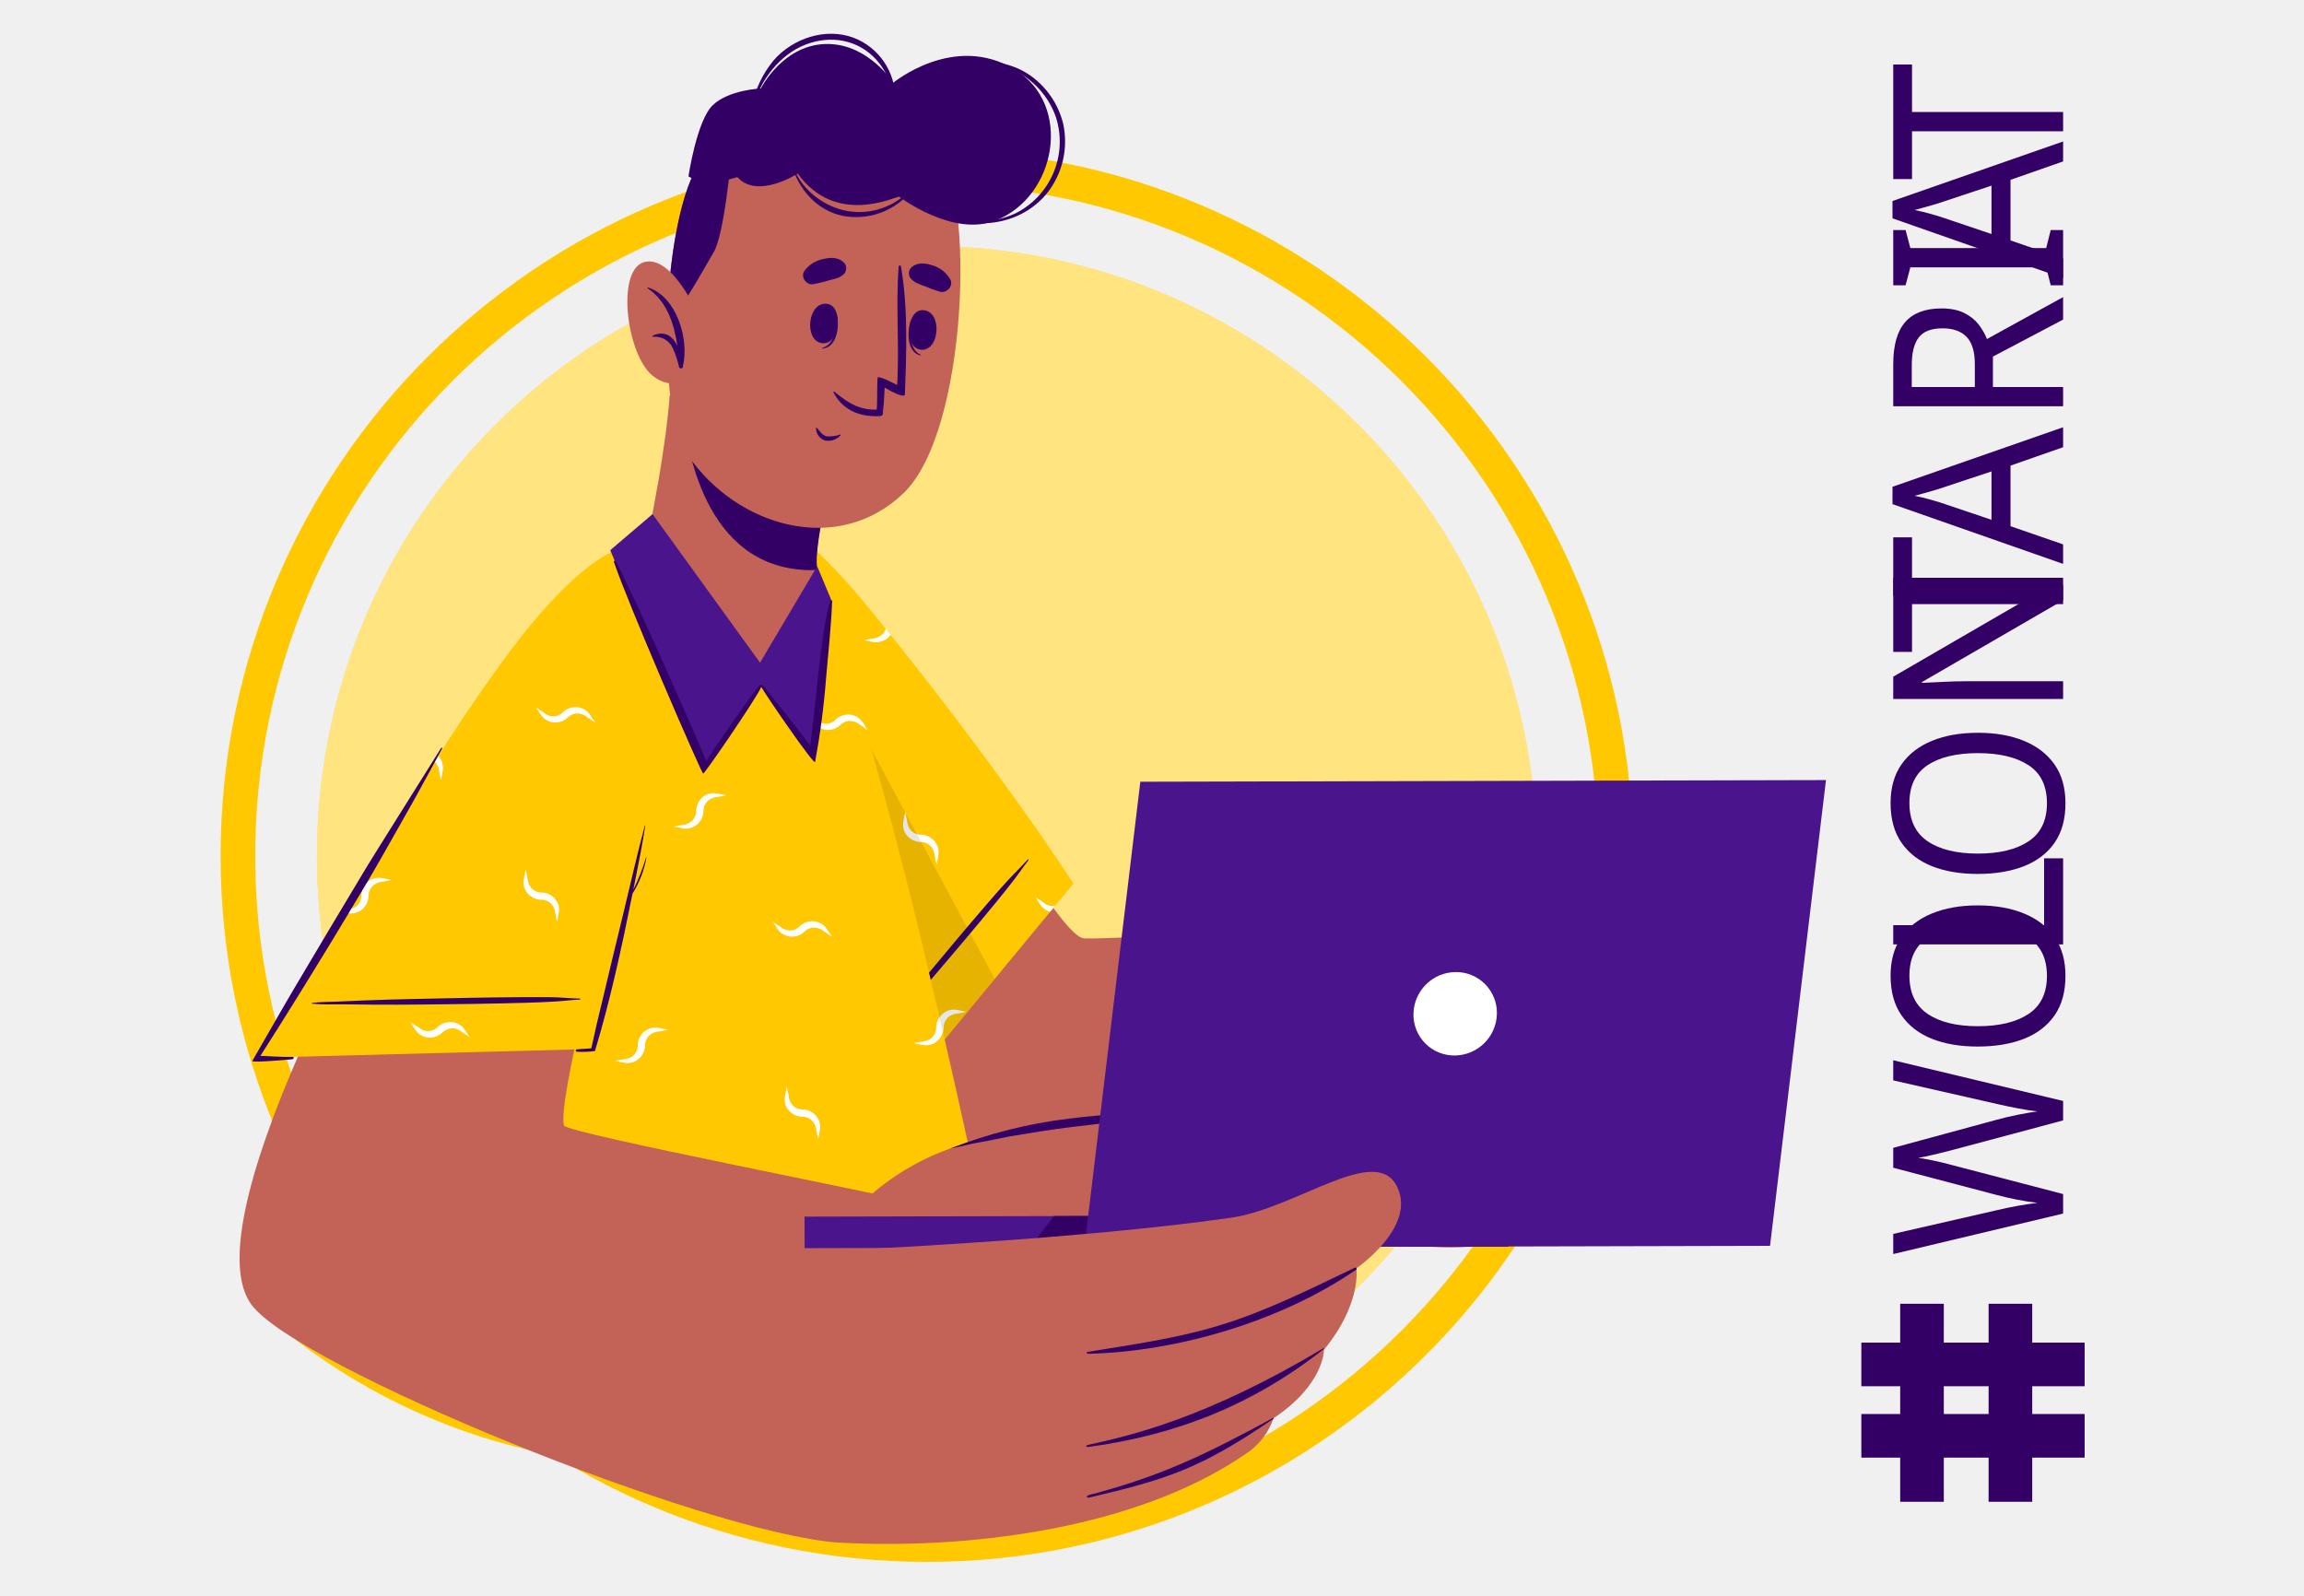
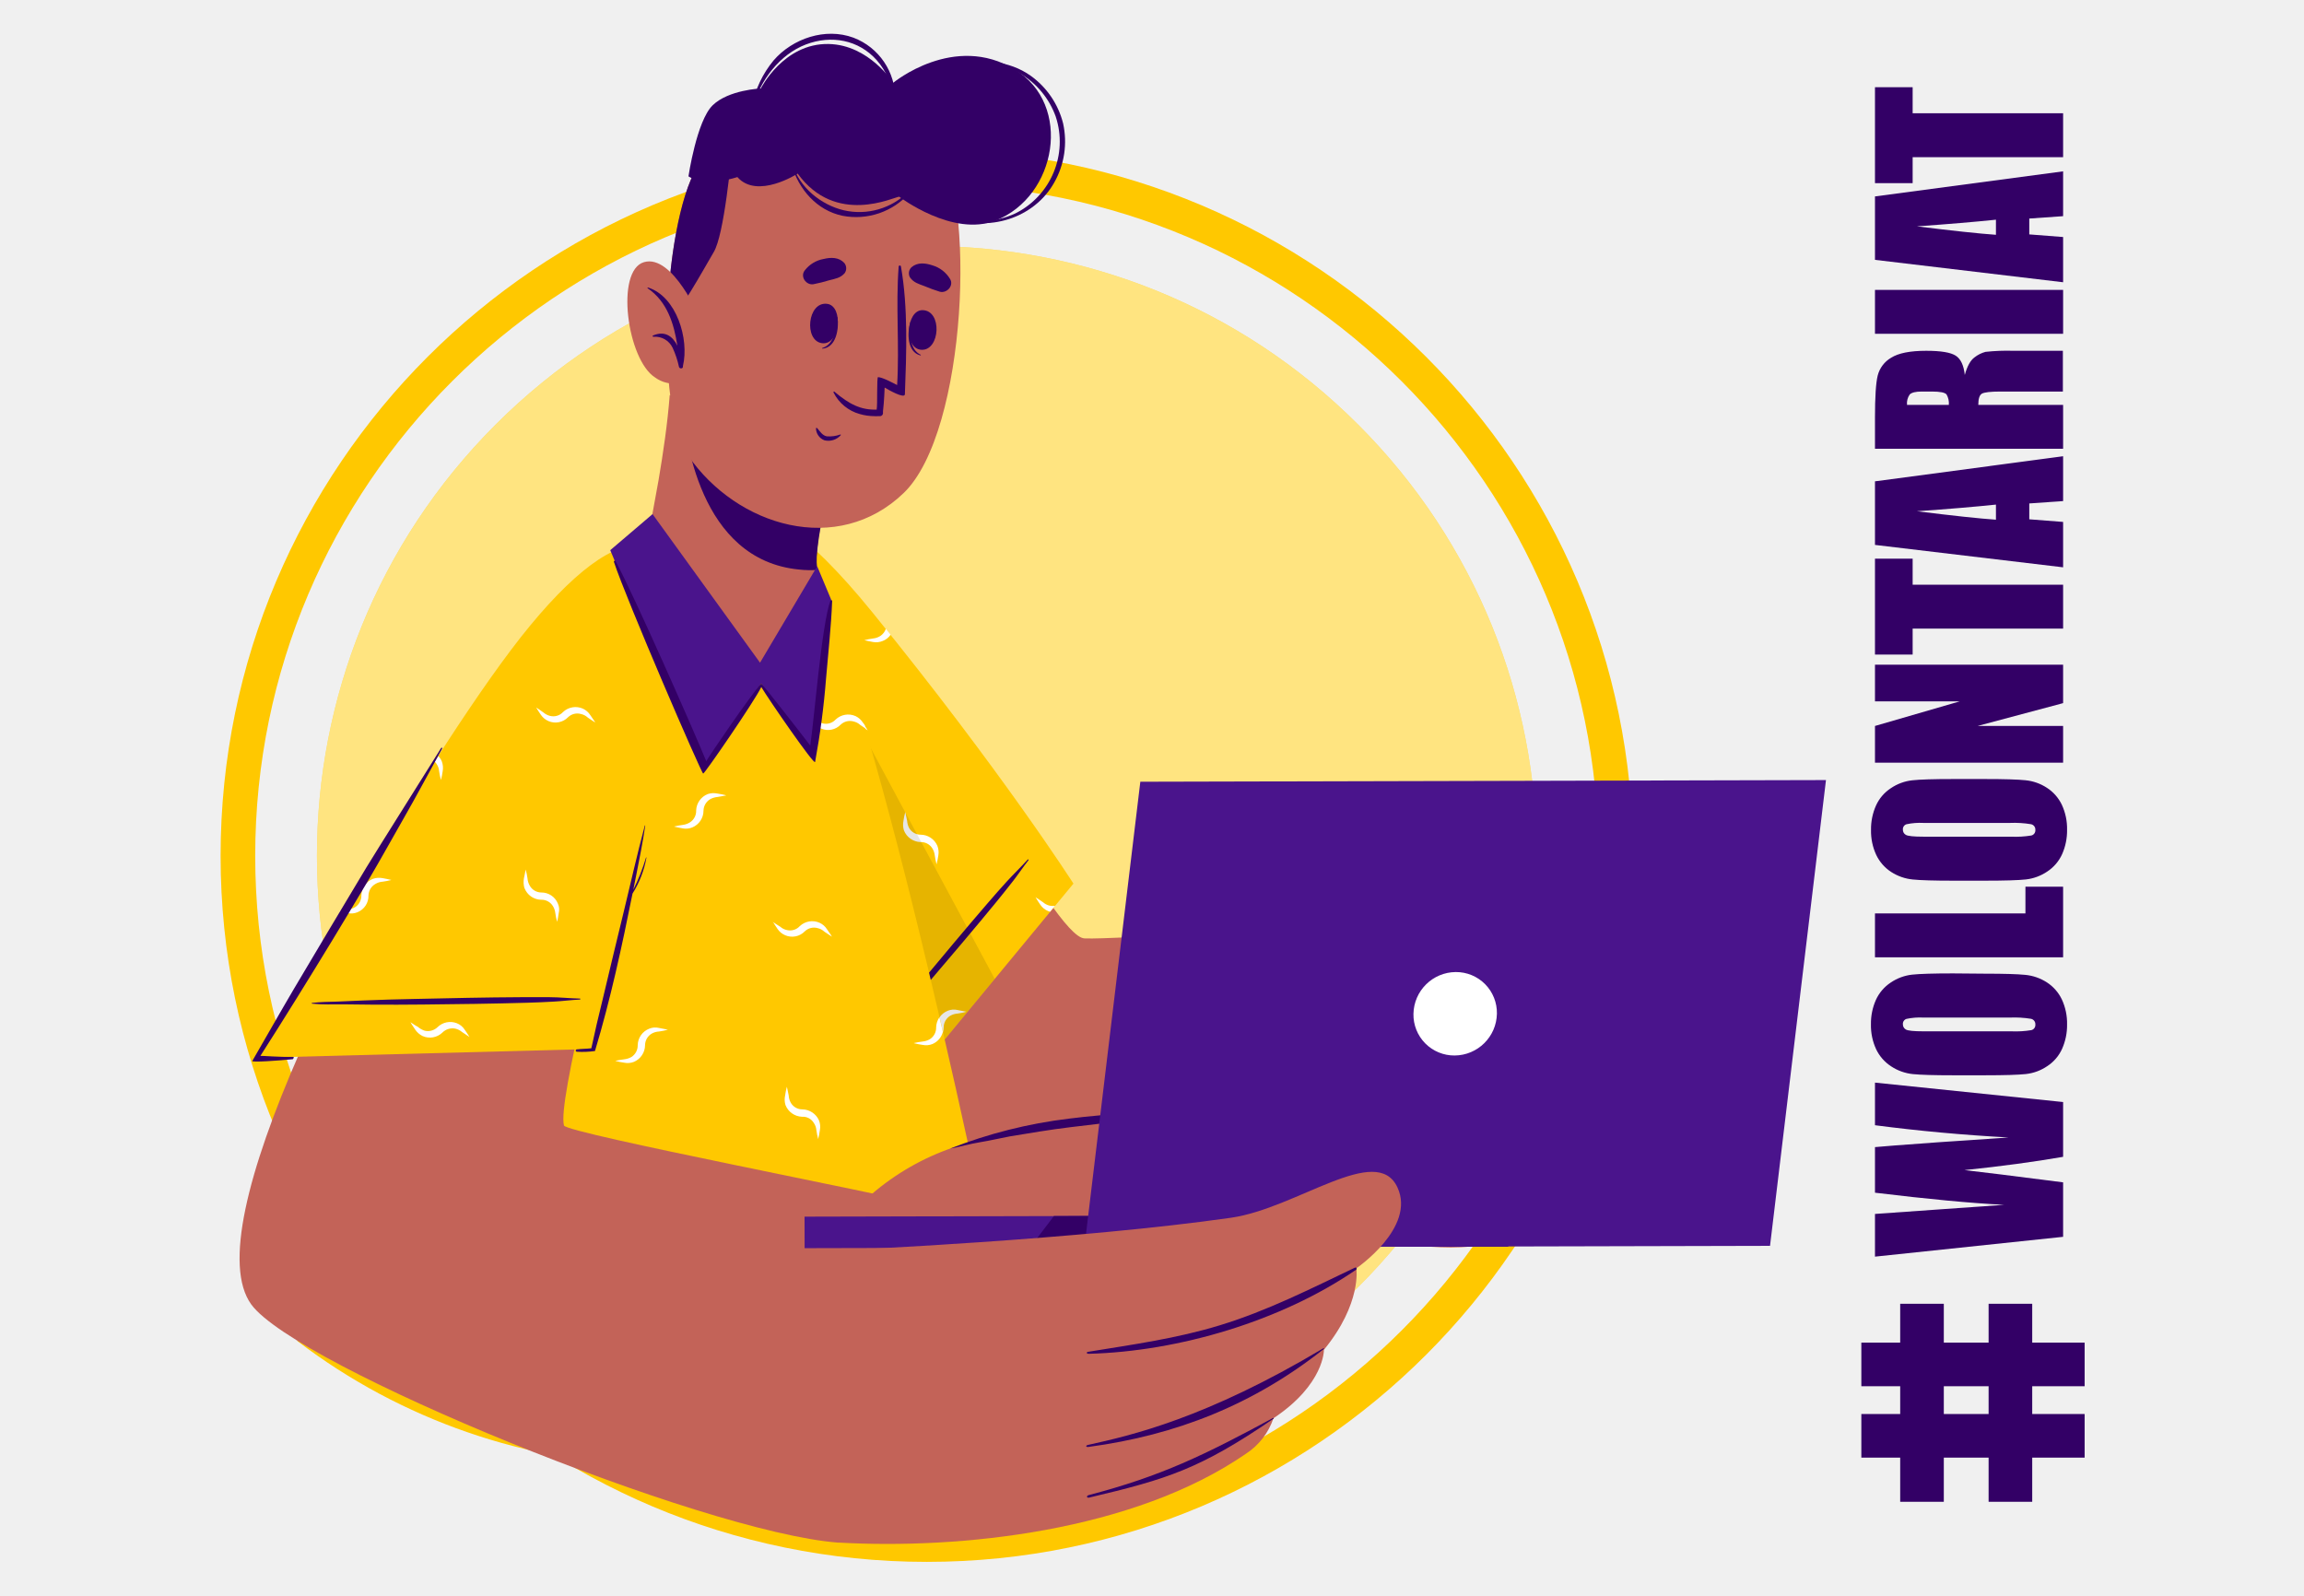
<svg xmlns="http://www.w3.org/2000/svg" id="Слой_1" data-name="Слой 1" viewBox="0 0 581.13 402.55">
  <defs>
-     <style>.cls-1{fill:#ffc800;}.cls-2,.cls-5{fill:#fff;}.cls-2{opacity:0.5;}.cls-3{fill:#c36358;}.cls-4,.cls-8{fill:#306;}.cls-6{opacity:0.1;}.cls-7{fill:#4a148c;}.cls-8{font-size:60.02px;font-family:Impact;}.cls-9{letter-spacing:-0.02em;}.cls-10{letter-spacing:-0.04em;}.cls-11{letter-spacing:0em;}.cls-12{letter-spacing:-0.06em;}</style>
+     <style>.cls-1{fill:#ffc800;}.cls-2,.cls-5{fill:#fff;}.cls-2{opacity:0.5;}.cls-3{fill:#c36358;}.cls-4{fill:#306;}.cls-6{opacity:0.1;}.cls-7{fill:#4a148c;}</style>
  </defs>
  <path class="cls-1" d="M55.64,215.9c0-98.23,79.91-178.14,178.14-178.14S411.91,117.67,411.91,215.9,332,394,233.78,394,55.64,314.12,55.64,215.9Zm8.73,0c0,93.41,76,169.41,169.41,169.41s169.41-76,169.41-169.41-76-169.41-169.41-169.41S64.37,122.49,64.37,215.9Z" />
  <circle class="cls-1" cx="233.78" cy="215.9" r="153.84" transform="translate(-84.19 228.54) rotate(-45)" />
  <circle class="cls-2" cx="233.78" cy="215.9" r="153.84" transform="translate(-84.19 228.54) rotate(-45)" />
  <path class="cls-3" d="M183.92,165.41c7.41,21.46,37.94,127.22,58.32,133.15,33.22,9.66,58.54,6.55,85,7.2,14.94.38,38.14-71.46,24.61-71.84-21.55-.61-70.51,3.17-78.33,2.8S236.56,176.14,209.08,150C184.33,126.39,178.7,150.29,183.92,165.41Z" />
  <path class="cls-3" d="M318.65,303.84c1.22.47,18.48,7,28.93,8.93,7.8,1.42,30.36,4.89,32.77-3.54,1.65-5.75-11.37-9.35-20.53-12.1-4.82-1.45-11-5.71-10-8.82,1.85-5.44,14.29-1.45,22.58,2.29,16,7.24,37.83,21,46.29,12.37,3.19-3.27-1.41-8.13-7.88-12.71,10.25,5.05,21,8.95,24.73,5.47,2.12-2,2-4.4.42-7,3.07.66,5.68.2,7.31-1.92,2.8-3.6.77-8.28-3.16-12.89a3.78,3.78,0,0,0,2.65-2.16c5.59-10.79-30.59-36.4-42.34-37.94-34.6-4.55-70,.61-70,.61C318.26,246.38,318.62,303.82,318.65,303.84Z" />
  <path class="cls-4" d="M365.11,267.65A57.52,57.52,0,0,1,388.53,274c9.14,4.77,15.5,10.8,23.36,16.72.21.15,0,.48-.23.32-3.75-2.81-19.16-13.25-23.1-15.58a54.66,54.66,0,0,0-23.47-7.67C365,267.78,365,267.64,365.11,267.65Z" />
  <path class="cls-4" d="M369.93,252.67c9.12,1.51,18.47,3,27.14,6.38,9.48,3.67,17.31,10.43,25,16.92q6.92,5.85,13.57,12c.18.17,0,.49-.24.32q-11.7-10.08-24-19.45a72.6,72.6,0,0,0-25.45-12.6c-5.28-1.41-10.65-2.42-16-3.42C369.81,252.81,369.82,252.65,369.93,252.67Z" />
  <path class="cls-4" d="M378.12,239.16c8.8.89,16.48,1.63,24.59,5.46,10.74,5.08,21.56,14.38,25.36,17.68,4.2,3.65,8.27,7.43,12.28,11.28.17.16-.1.45-.27.29a287.61,287.61,0,0,0-29-23.34,57,57,0,0,0-15.69-8.05c-5.6-1.76-11.49-2.48-17.29-3.26C378.07,239.22,378.08,239.16,378.12,239.16Z" />
  <path class="cls-1" d="M270.75,222.9l-53.49,64.78s-31-85.42-37.24-123.24c-6.54-39.41,6.53-51.17,39.9-10.12C252.79,194.77,270.75,222.9,270.75,222.9Z" />
  <path class="cls-5" d="M218,161.5c.72.19,1.44.28,2.2.45a4.33,4.33,0,0,0,2.44-.26,4.17,4.17,0,0,0,2-1.57c-.37-.5-.79-1-1.2-1.5a3.54,3.54,0,0,1-1.4,1.81,4.07,4.07,0,0,1-1.81.63A17.48,17.48,0,0,0,218,161.5Zm12.54,101.62a19.43,19.43,0,0,0,2.25.44,4.3,4.3,0,0,0,2.44-.22,4.61,4.61,0,0,0,2.79-4.23,3.45,3.45,0,0,1,1.66-2.88,4.33,4.33,0,0,1,1.86-.55,16.2,16.2,0,0,0,2.24-.46c-.76-.17-1.48-.26-2.24-.43a4,4,0,0,0-2.45.17,4.57,4.57,0,0,0-2.92,4.15,3.42,3.42,0,0,1-1.57,3,4.35,4.35,0,0,1-1.81.59C232,262.84,231.28,262.92,230.52,263.12Zm-52.08-113c0,.58.05,1.19.11,1.83a3.45,3.45,0,0,1,2.73,1.59,3.89,3.89,0,0,1,.61,1.83c.15.72.24,1.44.46,2.21.17-.77.28-1.49.46-2.21a4.25,4.25,0,0,0-.29-2.46A4.54,4.54,0,0,0,178.44,150.09ZM228,209.49a4.66,4.66,0,0,0,4.15,2.93,3.38,3.38,0,0,1,3,1.57,4.33,4.33,0,0,1,.63,1.81,20.29,20.29,0,0,0,.44,2.25c.21-.77.32-1.49.45-2.25a4.5,4.5,0,0,0-.24-2.44,4.62,4.62,0,0,0-4.23-2.8,3.35,3.35,0,0,1-2.88-1.66,4.57,4.57,0,0,1-.52-1.85c-.2-.76-.29-1.48-.46-2.2a17.51,17.51,0,0,0-.46,2.2A4.76,4.76,0,0,0,228,209.49Zm-24.13-29.08c.37.68.81,1.27,1.22,1.9a4.54,4.54,0,0,0,2,1.57,4.43,4.43,0,0,0,4.9-1,3.39,3.39,0,0,1,3.26-.8,3.69,3.69,0,0,1,1.7.89c.63.42,1.22.85,1.9,1.27-.38-.68-.86-1.27-1.27-1.9a4.39,4.39,0,0,0-1.85-1.62,4.58,4.58,0,0,0-5,.86,3.33,3.33,0,0,1-3.19,1,4.08,4.08,0,0,1-1.72-.85C205.15,181.28,204.56,180.83,203.88,180.41Zm-4.67,54.33.53,1.63A4.48,4.48,0,0,0,203,235a3.34,3.34,0,0,1,3.25-.81,3.62,3.62,0,0,1,1.7.9c.63.39,1.22.85,1.9,1.26-.37-.68-.87-1.26-1.27-1.9a4.25,4.25,0,0,0-1.85-1.61,4.56,4.56,0,0,0-5,.85A3.23,3.23,0,0,1,199.21,234.74Zm62-8.38c.37.67.81,1.26,1.22,1.9a4.51,4.51,0,0,0,1.94,1.57c.18.06.33.13.5.17l1.25-1.5a3.68,3.68,0,0,1-3-.88C262.48,227.21,261.89,226.77,261.22,226.36Z" />
  <path class="cls-4" d="M215.65,268.43c1.17-1.77,2.6-3.39,3.93-5l4.08-5.11q4.14-5.17,8.41-10.25c5.66-6.78,11.29-13.57,17.06-20.25,1.59-1.84,3.18-3.67,4.82-5.46s3.57-3.66,5.28-5.54c.11-.12.27.05.18.17-1.35,1.72-2.56,3.55-3.91,5.28s-2.78,3.53-4.2,5.26q-4.2,5.12-8.48,10.18c-5.62,6.63-11.23,13.28-17,19.79-1.6,1.82-3.23,3.62-4.84,5.44s-3.3,3.93-5.15,5.67C215.75,268.66,215.57,268.55,215.65,268.43Z" />
  <path class="cls-6" d="M180,164.43c6.29,37.83,37.23,123.25,37.23,123.25l33.66-40.77L187.38,128.69C178.81,129.22,176.39,142.59,180,164.43Z" />
  <path class="cls-1" d="M75,338.29a153.8,153.8,0,0,0,180.38,4.35C244.24,284.91,216.77,161,202,141.67c-4.07-5.3-17.53-6.79-29-5.37a52.93,52.93,0,0,0-8.83,1.8.92.92,0,0,1-.29.07,21.2,21.2,0,0,0-6.47,3.18C133.63,160.34,93.22,279,75,338.29Z" />
  <path class="cls-5" d="M85.7,337c.37.67.85,1.26,1.26,1.9a4.51,4.51,0,0,0,1.9,1.57,4.58,4.58,0,0,0,5-1,3.36,3.36,0,0,1,3.19-.85,4.2,4.2,0,0,1,1.72.94c.64.41,1.22.85,1.9,1.26-.37-.67-.83-1.26-1.26-1.89a4.19,4.19,0,0,0-1.86-1.62,4.51,4.51,0,0,0-5,.85,3.55,3.55,0,0,1-3.25,1,4.24,4.24,0,0,1-1.7-.85C87,337.91,86.37,337.45,85.7,337Zm94.2,23.3c.35.67.81,1.26,1.2,1.9a4.45,4.45,0,0,0,6.86.54,3.49,3.49,0,0,1,3.25-.87,6,6,0,0,1,1.7.92,18.21,18.21,0,0,0,1.9,1.24c-.42-.68-.85-1.24-1.27-1.83a4.65,4.65,0,0,0-1.83-1.64,4.45,4.45,0,0,0-5,.87,3.49,3.49,0,0,1-3.19,1,4.1,4.1,0,0,1-1.76-.85C181.1,361.15,180.54,360.71,179.9,360.34Zm-33.42-54c.35.68.81,1.27,1.2,1.9a4.44,4.44,0,0,0,6.85.55,3.5,3.5,0,0,1,3.25-.88,6,6,0,0,1,1.7.92,17.15,17.15,0,0,0,1.9,1.24c-.41-.67-.85-1.24-1.26-1.83a4.58,4.58,0,0,0-1.84-1.63,4.43,4.43,0,0,0-5,.87,3.49,3.49,0,0,1-3.19,1,4.13,4.13,0,0,1-1.77-.85C147.68,307.19,147.11,306.76,146.48,306.38Zm88.88,5.89c.38.68.88,1.27,1.27,1.9a4.32,4.32,0,0,0,1.9,1.57,4.64,4.64,0,0,0,4.95-1,3.36,3.36,0,0,1,3.21-.87,3.94,3.94,0,0,1,1.7.91,17.05,17.05,0,0,0,1.64,1.07,1.83,1.83,0,0,1-.09-.39c-.29-.44-.59-.87-.92-1.31a4.91,4.91,0,0,0-1.85-1.64,4.44,4.44,0,0,0-4.95.92,3.47,3.47,0,0,1-3.23.94,3.42,3.42,0,0,1-1.73-.85C236.63,313.08,236,312.65,235.36,312.27Zm-40.44-79.72c.37.68.82,1.27,1.22,1.9a4.37,4.37,0,0,0,1.94,1.57,4.44,4.44,0,0,0,4.91-1,3.34,3.34,0,0,1,3.25-.81,3.62,3.62,0,0,1,1.7.9c.63.39,1.22.85,1.9,1.26-.37-.68-.87-1.26-1.27-1.9a4.25,4.25,0,0,0-1.85-1.61,4.56,4.56,0,0,0-5,.85,3.31,3.31,0,0,1-3.18,1,3.56,3.56,0,0,1-1.73-.85C196.18,233.41,195.59,233,194.92,232.55Zm9-52.14c.37.68.81,1.27,1.22,1.9a4.54,4.54,0,0,0,2,1.57,4.43,4.43,0,0,0,4.9-1,3.39,3.39,0,0,1,3.26-.8,3.69,3.69,0,0,1,1.7.89c.46.31.89.61,1.37.92-.09-.29-.15-.57-.24-.83s-.35-.48-.5-.72a4.39,4.39,0,0,0-1.85-1.62,4.58,4.58,0,0,0-5,.86,3.33,3.33,0,0,1-3.19,1,4.08,4.08,0,0,1-1.72-.85C205.15,181.28,204.56,180.83,203.88,180.41Zm-68.68-2c.37.67.81,1.26,1.22,1.9a4.57,4.57,0,0,0,1.94,1.57,4.44,4.44,0,0,0,4.91-1,3.36,3.36,0,0,1,3.23-.81,3.67,3.67,0,0,1,1.73.9c.63.41,1.22.85,1.89,1.26-.37-.67-.87-1.26-1.26-1.89a4.42,4.42,0,0,0-1.86-1.62,4.58,4.58,0,0,0-5,.85,3.33,3.33,0,0,1-3.21,1,4,4,0,0,1-1.7-.85C136.47,179.32,135.88,178.86,135.2,178.45Zm91.7,177a4.41,4.41,0,0,0,1.55,2.05c.76-.31,1.53-.65,2.29-1a3.27,3.27,0,0,1-2.53-1.64,4.08,4.08,0,0,1-.59-1.85,17.28,17.28,0,0,0-.44-2.21c-.19.72-.28,1.44-.46,2.21A4.69,4.69,0,0,0,226.9,355.43ZM132.28,224.05a4.57,4.57,0,0,0,4.14,2.92,3.36,3.36,0,0,1,3,1.57,4.24,4.24,0,0,1,.63,1.81,14.56,14.56,0,0,0,.46,2.2c.18-.72.26-1.44.39-2.2a3.59,3.59,0,0,0-.21-2.42,4.46,4.46,0,0,0-4.19-2.79,3.37,3.37,0,0,1-2.88-1.68,4.26,4.26,0,0,1-.59-1.9,17.43,17.43,0,0,0-.46-2.21c-.17.77-.26,1.49-.44,2.21A5.5,5.5,0,0,0,132.28,224.05Zm65.84,54.71a4.66,4.66,0,0,0,4.15,2.95,3.23,3.23,0,0,1,3,1.57,3.71,3.71,0,0,1,.64,1.79,17.57,17.57,0,0,0,.46,2.27c.21-.79.3-1.51.43-2.27a4.41,4.41,0,0,0-.22-2.42,4.66,4.66,0,0,0-4.23-2.8,3.34,3.34,0,0,1-2.88-1.65,4.19,4.19,0,0,1-.54-1.86c-.18-.76-.27-1.48-.46-2.2a17.48,17.48,0,0,0-.44,2.2A4.68,4.68,0,0,0,198.12,278.76ZM174.15,149a4.52,4.52,0,0,0,4.14,2.93,3.46,3.46,0,0,1,3,1.59,3.89,3.89,0,0,1,.61,1.83c.15.72.24,1.44.46,2.21.17-.77.28-1.49.46-2.21a4.25,4.25,0,0,0-.29-2.46,4.54,4.54,0,0,0-4.19-2.79,3.38,3.38,0,0,1-2.88-1.68,4.86,4.86,0,0,1-.58-1.84,19,19,0,0,0-.44-2.22c-.18.72-.28,1.44-.42,2.22A4.58,4.58,0,0,0,174.15,149ZM103.5,257.84c.35.66.81,1.24,1.2,1.88a4.78,4.78,0,0,0,1.86,1.63,4.54,4.54,0,0,0,5-.87,3.62,3.62,0,0,1,3.25-1,4,4,0,0,1,1.7.85c.64.41,1.23.85,1.9,1.27-.39-.68-.85-1.27-1.26-1.9a4.06,4.06,0,0,0-1.92-1.57,4.57,4.57,0,0,0-4.91,1,3.49,3.49,0,0,1-3.25.87,5.13,5.13,0,0,1-1.73-1C104.7,258.69,104.13,258.23,103.5,257.84ZM94,306c.72.17,1.44.28,2.21.46a4.27,4.27,0,0,0,2.48-.29,4.5,4.5,0,0,0,2.75-4.18,3.4,3.4,0,0,1,1.66-2.88,5,5,0,0,1,1.9-.59,20.87,20.87,0,0,0,2.2-.44c-.76-.17-1.48-.28-2.2-.41a4.75,4.75,0,0,0-2.49.13,4.58,4.58,0,0,0-2.92,4.14,3.42,3.42,0,0,1-1.57,3,4.19,4.19,0,0,1-1.81.63A17.28,17.28,0,0,0,94,306Zm136.49-42.85a19.43,19.43,0,0,0,2.25.44,4.3,4.3,0,0,0,2.44-.22,4.56,4.56,0,0,0,2.64-3.06c-.28-1.24-.57-2.46-.87-3.7a4.71,4.71,0,0,0-.83,2.53,3.42,3.42,0,0,1-1.57,3,4.35,4.35,0,0,1-1.81.59C232,262.84,231.28,262.92,230.52,263.12Zm-75.27,4.47a16.64,16.64,0,0,0,2.25.46,4.32,4.32,0,0,0,2.44-.22,4.61,4.61,0,0,0,2.79-4.23,3.42,3.42,0,0,1,1.66-2.88,4.12,4.12,0,0,1,1.86-.54,17.81,17.81,0,0,0,2.24-.46c-.76-.18-1.48-.26-2.24-.44a4,4,0,0,0-2.45.18,4.56,4.56,0,0,0-2.92,4.14,3.46,3.46,0,0,1-1.57,3,4.83,4.83,0,0,1-1.81.59C156.74,267.33,156,267.42,155.25,267.59Zm36.57,60.13a16.94,16.94,0,0,0,2.2.46,4.37,4.37,0,0,0,5.24-4.41,3.45,3.45,0,0,1,1.7-2.9,4,4,0,0,1,1.85-.57c.77-.15,1.49-.24,2.21-.45-.72-.18-1.44-.27-2.21-.46a4.6,4.6,0,0,0-2.44.19,4.47,4.47,0,0,0-2.92,4.13,3.51,3.51,0,0,1-1.57,3,5.23,5.23,0,0,1-1.86.63C193.3,327.46,192.58,327.55,191.82,327.72Zm-54.46,23.06c.76.18,1.48.29,2.2.46a4.31,4.31,0,0,0,2.49-.28,4.45,4.45,0,0,0,2.75-4.19,3.46,3.46,0,0,1,1.7-2.88,5,5,0,0,1,1.86-.59,19,19,0,0,0,2.2-.44c-.72-.17-1.48-.28-2.2-.41a4.58,4.58,0,0,0-2.42.13,4.52,4.52,0,0,0-2.95,4.14,3.44,3.44,0,0,1-1.57,3,4.27,4.27,0,0,1-1.86.64A20.77,20.77,0,0,0,137.36,350.78ZM170,208.51c.72.2,1.44.29,2.21.46a4.33,4.33,0,0,0,2.44-.26,4.56,4.56,0,0,0,2.79-4.19,3.46,3.46,0,0,1,1.66-2.9,4.58,4.58,0,0,1,1.85-.57c.77-.15,1.49-.24,2.25-.41a19.51,19.51,0,0,0-2.25-.46,4.69,4.69,0,0,0-2.44.13,4.62,4.62,0,0,0-2.92,4.14,3.4,3.4,0,0,1-1.57,3,4.39,4.39,0,0,1-1.81.64A17.28,17.28,0,0,0,170,208.51Z" />
  <path class="cls-3" d="M129.71,165.65c-42.05,68.25-80.35,144-66.34,163.4,11.31,15.62,113.79,57.47,148,60.09,10.87.84,37.78-79.06,19.8-85.52-5.1-1.83-88.42-17.76-88.92-19.7-1.61-6.18,9.59-47.84,19.91-95.31C175.39,127.52,147.51,136.78,129.71,165.65Z" />
  <path class="cls-3" d="M271.75,317.74c-5.08-1.83-8.09-5.87,1-8.89s47.76-7.28,45.14-20.63-56.25-4.1-71.85-.38a62.47,62.47,0,0,0-37.91,26.86C233.08,316.18,252.13,317.37,271.75,317.74Z" />
  <path class="cls-4" d="M300.66,281.22a123.64,123.64,0,0,0-15.52-.31c-5.17.15-10.33.63-15.47,1.27a122.08,122.08,0,0,0-30.07,7.58c2.56-.48,5-1.2,7.57-1.62s5-1,7.56-1.48c5.07-.83,10.12-1.7,15.22-2.31s10.19-1.23,15.31-1.77c2.55-.27,5.12-.5,7.68-.7S298.08,281.45,300.66,281.22Z" />
  <rect class="cls-7" x="202.94" y="306.7" width="177.45" height="7.95" transform="translate(-0.76 0.71) rotate(-0.14)" />
  <polygon class="cls-4" points="380.38 306.48 380.39 314.43 259.77 314.72 265.83 306.76 380.38 306.48" />
  <polygon class="cls-7" points="273.51 314.69 446.45 314.27 460.56 196.78 287.62 197.2 273.51 314.69" />
  <path class="cls-5" d="M356.51,255.76a10.3,10.3,0,0,0,10.37,10.5,10.75,10.75,0,0,0,10.68-10.55,10.3,10.3,0,0,0-10.37-10.5A10.75,10.75,0,0,0,356.51,255.76Z" />
  <path class="cls-3" d="M211.53,389.13c30.51,1.74,74.31-2.76,102.8-22.46a17.16,17.16,0,0,0,6.86-8.89c12.92-8.6,12.74-17.28,12.74-17.28,9.59-11.7,8.18-20.56,8.18-20.56s15.06-10.26,10.37-20.39c-5.23-11.38-25.36,5.26-42,7.64-38.19,5.46-94.74,8.09-105.91,8.56Z" />
  <path class="cls-4" d="M274.5,341c11.2-1.83,22.26-3.34,33.16-6.68,12-3.66,22.85-9.19,34.08-14.54a.3.3,0,0,1,.3.52c-18.79,12.91-44.72,20.63-67.47,21.21C274,341.49,273.94,341.06,274.5,341Z" />
  <path class="cls-4" d="M274.44,364.49c10.81-2.38,29.77-6.7,59.35-24.38.09-.06.22.09.13.17-17.68,14-37.18,21.75-59.36,24.72C273.87,365.1,273.73,364.65,274.44,364.49Z" />
  <path class="cls-4" d="M274.65,377.14c18.22-4.76,29.1-10.07,46.48-19.46.1-.05.22.11.11.18-18.62,12.74-26.82,15.26-46.51,19.92C274.05,377.94,273.94,377.32,274.65,377.14Z" />
  <path class="cls-1" d="M149.22,264.62l-84,2.21s44.09-79.45,68.48-109c25.42-30.82,42.87-28.68,33.83,23.44C158.64,232.6,149.22,264.62,149.22,264.62Z" />
  <path class="cls-5" d="M85.52,229.89a5.49,5.49,0,0,0,.85.2c.46.11.92.17,1.36.26a4.21,4.21,0,0,0,2.46-.24,4.44,4.44,0,0,0,2.75-4.19A3.45,3.45,0,0,1,94.66,223a4,4,0,0,1,1.86-.59,19.45,19.45,0,0,0,2.2-.43c-.72-.2-1.44-.29-2.2-.46a4.78,4.78,0,0,0-2.44.17,4.54,4.54,0,0,0-2.93,4.15,3.49,3.49,0,0,1-1.57,3,4.75,4.75,0,0,1-1.85.61c-.37.09-.74.13-1.12.19Zm18,27.95c.35.66.81,1.24,1.2,1.88a4.78,4.78,0,0,0,1.86,1.63,4.54,4.54,0,0,0,5-.87,3.62,3.62,0,0,1,3.25-1,4,4,0,0,1,1.7.85c.64.41,1.23.85,1.9,1.27-.39-.68-.85-1.27-1.26-1.9a4.06,4.06,0,0,0-1.92-1.57,4.57,4.57,0,0,0-4.91,1,3.49,3.49,0,0,1-3.25.87,5.13,5.13,0,0,1-1.73-1C104.7,258.69,104.13,258.23,103.5,257.84Zm6.11-65.71a2.84,2.84,0,0,1,.5.59,3.74,3.74,0,0,1,.63,1.81,17.81,17.81,0,0,0,.46,2.24,19.69,19.69,0,0,0,.44-2.24,4.73,4.73,0,0,0-.22-2.45,4,4,0,0,0-.89-1.35C110.22,191.19,109.92,191.67,109.61,192.13Zm22.67,31.92a4.57,4.57,0,0,0,4.14,2.92,3.36,3.36,0,0,1,3,1.57,4.24,4.24,0,0,1,.63,1.81,14.56,14.56,0,0,0,.46,2.2c.18-.72.26-1.44.39-2.2a3.59,3.59,0,0,0-.21-2.42,4.46,4.46,0,0,0-4.19-2.79,3.37,3.37,0,0,1-2.88-1.68,4.26,4.26,0,0,1-.59-1.9,17.43,17.43,0,0,0-.46-2.21c-.17.77-.26,1.49-.44,2.21A5.5,5.5,0,0,0,132.28,224.05Zm2.92-45.6c.37.67.81,1.26,1.22,1.9a4.57,4.57,0,0,0,1.94,1.57,4.44,4.44,0,0,0,4.91-1,3.36,3.36,0,0,1,3.23-.81,3.67,3.67,0,0,1,1.73.9c.63.41,1.22.85,1.89,1.26-.37-.67-.87-1.26-1.26-1.89a4.42,4.42,0,0,0-1.86-1.62,4.58,4.58,0,0,0-5,.85,3.33,3.33,0,0,1-3.21,1,4,4,0,0,1-1.7-.85C136.47,179.32,135.88,178.86,135.2,178.45Z" />
  <path class="cls-4" d="M78.7,253c2.1-.28,4.26-.26,6.38-.34l6.53-.28c4.42-.19,8.84-.3,13.26-.39,8.82-.19,17.65-.4,26.48-.44,2.42,0,4.85,0,7.28,0s5.1.3,7.65.35c.15,0,.13.23,0,.24-2.18.11-4.36.4-6.55.52s-4.48.23-6.72.29q-6.63.19-13.25.29c-8.69.11-17.39.26-26.08.19l-7.28-.08c-2.54,0-5.13.1-7.66-.16C78.59,253.2,78.56,253,78.7,253Z" />
  <path class="cls-4" d="M93.09,221.73c3-5.08,5.83-10.24,8.76-15.35,3.33-5.8,6.45-11.72,9.69-17.57.08-.15-.17-.29-.26-.14-3.84,6.15-16.77,26.67-18.87,30.16q-9.19,15.28-18.28,30.63c-3.38,5.74-7.15,12.41-10.49,18.17-.24.42,6.57-.07,10.16-.43.19,0,.42-.61.19-.6-3.35.1-7.86-.29-8.31-.25,6.17-9.65,12.19-19.38,18.14-29.16Q88.5,229.48,93.09,221.73Z" />
  <path class="cls-4" d="M159.54,225.41a25.23,25.23,0,0,0,3.51-9.06c0-.06-.09-.09-.11,0a51.37,51.37,0,0,1-3.2,8.09c.24-1.16.47-2.33.7-3.5.83-4.21,1.68-8.42,2.31-12.68,0-.06-.1-.09-.11,0-1.95,7.25-3.57,14.58-5.35,21.87s-3.57,14.79-5.33,22.18c-1,4-1.94,8.07-2.81,12.13-1.36.15-2.43.13-3.64.27a.3.3,0,0,0,0,.6,22.74,22.74,0,0,0,4.56-.18C154,252.06,156.87,238.73,159.54,225.41Z" />
  <path class="cls-3" d="M195.66,171.3c-10.53,1.67-27.1-15.48-33.15-28.82-.41-.91,1.63-10.07,3.59-21.32,1.16-6.82,2.29-14.46,2.82-21.49l43.33,14s-5.45,14.43-6.29,26.7a16.35,16.35,0,0,0,.08,2.91c0,.14,0,.3,0,.49C206.55,149.36,205.84,169.68,195.66,171.3Z" />
  <path class="cls-4" d="M172,100.67c.58,9.41,4.4,40.57,29.54,43a25.37,25.37,0,0,0,4.57.1c0-.19,0-.33,0-.47a15.62,15.62,0,0,1-.1-2.93c.85-12.26,6.29-26.69,6.29-26.69Z" />
  <path class="cls-3" d="M175.75,42.28c-8.3,14.16-10.74,60.19-2.22,72.61,12.35,18,37.8,25.5,54.42,9.46,16.11-15.54,18.23-75.58,8.23-87.41C221.45,19.52,188,21.37,175.75,42.28Z" />
  <path class="cls-4" d="M211.23,80c0-.12-.25.14-.25.26-.08,3.11-.7,6.65-3.56,7.52-.09,0-.09.18,0,.17C210.89,87.71,211.66,83,211.23,80Z" />
  <path class="cls-4" d="M208.65,76.65c-5-.67-5.93,9.3-1.33,9.92S212.81,77.21,208.65,76.65Z" />
  <path class="cls-4" d="M229.64,81.2c0-.12.22.17.21.29-.4,3.08-.34,6.68,2.36,8,.08,0,.06.2-.05.17C228.8,88.82,228.76,84.05,229.64,81.2Z" />
  <path class="cls-4" d="M232.71,78.24c5,.1,4.42,10.11-.21,10S228.51,78.15,232.71,78.24Z" />
  <path class="cls-4" d="M205.16,71.7a39.53,39.53,0,0,0,4-1c1.53-.4,2.78-.55,3.88-1.78a2.12,2.12,0,0,0-.09-2.59c-1.37-1.47-3.36-1.45-5.22-1A7.69,7.69,0,0,0,203,68.19C201.73,69.75,203.32,72,205.16,71.7Z" />
  <path class="cls-4" d="M237.05,73.59a40.45,40.45,0,0,1-3.86-1.41c-1.48-.56-2.71-.86-3.67-2.2a2.13,2.13,0,0,1,.37-2.56c1.52-1.31,3.5-1.08,5.31-.48a7.74,7.74,0,0,1,4.41,3.4C240.68,72,238.85,74.06,237.05,73.59Z" />
  <path class="cls-4" d="M206.12,108c.67.79,1.31,1.86,2.42,2.07a8.22,8.22,0,0,0,3.4-.46.11.11,0,0,1,.12.17,4.19,4.19,0,0,1-4.09,1.3,3.3,3.3,0,0,1-2.16-3C205.78,107.94,206,107.89,206.12,108Z" />
  <path class="cls-4" d="M210.27,99.07a10.54,10.54,0,0,0,6.56,5.37,13.63,13.63,0,0,0,3.77.54,3.53,3.53,0,0,0,.73,0l.69,0a.8.8,0,0,0,.69-.63v0a1.71,1.71,0,0,0,0-.32v0l0-.27c.3-2.37.42-6,.42-6,.83.52,5.06,2.94,5.11,1.69.39-10.35.82-21.86-1-32.24a.29.29,0,0,0-.57,0c-.77,9.93.22,19.93-.39,29.92-1.36-.68-3.57-1.9-4.82-2-.35.06-.11,7-.33,8.09a.27.27,0,0,1,0,.11c-4,.13-6.94-1.38-10.56-4.44C210.37,98.63,210.1,98.81,210.27,99.07Z" />
  <path class="cls-4" d="M229.17,48.29a17.47,17.47,0,0,1-16.33,4.76c-5.76-1.36-11.24-5.79-12.93-11.58a.14.14,0,0,0-.27.08c1.81,6.19,6.34,11.51,12.85,12.88a18,18,0,0,0,17-5.84C229.65,48.38,229.37,48.09,229.17,48.29Z" />
  <path class="cls-4" d="M215.25,9.5c-7.06-2.6-15.3.17-20.12,5.73a25.86,25.86,0,0,0-5.5,11.68.14.14,0,0,0,.27.07c1.85-6.71,6.74-13.24,13.38-15.77,6.37-2.43,13.3-1.19,17.88,4a16,16,0,0,1,4,9.85.32.32,0,0,0,.63,0A16.34,16.34,0,0,0,215.25,9.5Z" />
  <path class="cls-4" d="M268.14,31.12a21.1,21.1,0,0,0-8.16-12c-5.6-4-12.26-4-18.88-3.78a.14.14,0,0,0,0,.27c5.63-.14,11.36,0,16.31,3a20.81,20.81,0,0,1,8.86,10.76,20.23,20.23,0,0,1-10.16,24.46,20.55,20.55,0,0,1-16.27.49c-.21-.09-.38.21-.18.3,9.45,4.11,21.17.51,26.25-8.58A21,21,0,0,0,268.14,31.12Z" />
  <path class="cls-4" d="M173.65,44.49s2.07-14,6.09-17.92,12.15-4.25,12.15-4.25S197.65,10.87,209,11.1c10.23.2,16.3,9.78,16.3,9.78S240.65,8.17,256,17.55c14.58,8.89,10.57,32-4.86,38.07-10.85,4.29-24.33-6-24.33-6-1.38.08-16,7.44-25.61-5.83,0,0-10.18,6.58-15.21.88C186,44.62,178.39,47.44,173.65,44.49Z" />
  <path class="cls-4" d="M168.25,81.29c2.86-1.69,9-13,11.79-17.73,2.54-4.28,4.37-22.38,5.12-31.4a32.26,32.26,0,0,0-9.41,10.12C171.4,49.69,168.66,65.82,168.25,81.29Z" />
  <path class="cls-3" d="M176.62,80.47S169.71,64,162.43,66.13,158.18,90.7,165.2,95.2a7.94,7.94,0,0,0,11.3-1.92Z" />
  <path class="cls-4" d="M163.46,72.53a.11.11,0,0,0-.09.2c4.89,3.33,6.63,8.9,7.48,14.48-1.16-2.33-3.09-3.89-6.16-2.57-.16.07-.07.32.09.32a4.89,4.89,0,0,1,4.89,2.81,23,23,0,0,1,1.59,4.79c.15.54,1.07.47,1-.12,0,0,0-.09,0-.14C173.87,85.51,170.64,74.81,163.46,72.53Z" />
  <path class="cls-7" d="M206.12,142.84,191.7,167.17l-27.11-37.48-10.67,9.1s23.52,56.58,24.07,54.27l14-20.62,13,17.78,4.63-39Z" />
  <path class="cls-4" d="M208.36,171.07c.55-6.47,1.28-13,1.53-19.45,0-.23-.33-.39-.43-.13-2.22,6-4.18,30.73-5.09,36.6l-.06-.08c-.54-.76-12.17-15.76-12.33-15.57-2.84,3.18-13.09,18.19-13.84,19.58-3.72-9-18.19-41.79-22.88-50.47a.23.23,0,0,0-.42.17c3.06,9.36,22.11,53.47,22.52,53.42.23.24,12.94-18.24,14.66-21.83,1.88,3.17,13.38,19.84,13.57,18.9A203.41,203.41,0,0,0,208.36,171.07Z" />
-   <text class="cls-8" transform="translate(520.37 316.99) rotate(-90) scale(0.9 1)">WO<tspan class="cls-9" x="81.68" y="0">L</tspan>
-     <tspan x="103.6" y="0">ON</tspan>
-     <tspan class="cls-10" x="168.9" y="0">T</tspan>
-     <tspan class="cls-11" x="194.16" y="0">ARI</tspan>
-     <tspan class="cls-12" x="274.26" y="0">A</tspan>
-     <tspan x="301.43" y="0">T</tspan>
-   </text>
+   <path class="cls-4" d="M472.92,273.1,520.37,278v13.82q-10.93,1.9-24.88,3.35,6,.66,24.88,3.09V312l-47.45,5V306.23l16.56-1.17,16-1.13q-12.42-.62-32.56-3.06v-11.5q2.08-.22,15.65-1.2l18.05-1.23q-17.22-.94-33.7-3.09Z" />
+   <path class="cls-4" d="M500.7,245.62q7.16,0,10.13.3a12.14,12.14,0,0,1,5.44,1.89,10.51,10.51,0,0,1,3.78,4.3,14.26,14.26,0,0,1,1.32,6.31,14.58,14.58,0,0,1-1.25,6.14,10.2,10.2,0,0,1-3.74,4.38,11.88,11.88,0,0,1-5.42,2q-2.93.31-10.26.31h-8.11q-7.15,0-10.13-.3A12.18,12.18,0,0,1,477,269a10.58,10.58,0,0,1-3.78-4.3,14.27,14.27,0,0,1-1.32-6.32,14.65,14.65,0,0,1,1.25-6.14,10.39,10.39,0,0,1,3.74-4.38,12,12,0,0,1,5.42-2q2.93-.31,10.26-.31Zm-15.59,11.07a16.23,16.23,0,0,0-4.23.33,1.3,1.3,0,0,0-.92,1.35,1.47,1.47,0,0,0,.74,1.33c.5.31,2,.46,4.41.46h22.16a24.49,24.49,0,0,0,5.1-.3,1.33,1.33,0,0,0,1-1.41,1.38,1.38,0,0,0-1.12-1.45,26.24,26.24,0,0,0-5.3-.31Z" />
+   <path class="cls-4" d="M472.92,230.42h37.95v-6.74h9.5v17.81H472.92Z" />
+   <path class="cls-4" d="M500.7,196.52q7.16,0,10.13.3a12,12,0,0,1,5.44,1.9,10.48,10.48,0,0,1,3.78,4.29,14.3,14.3,0,0,1,1.32,6.32,14.61,14.61,0,0,1-1.25,6.14,10.32,10.32,0,0,1-3.74,4.38,12,12,0,0,1-5.42,2q-2.93.31-10.26.31h-8.11q-7.15,0-10.13-.3a12.18,12.18,0,0,1-5.44-1.89,10.51,10.51,0,0,1-3.78-4.3,14.26,14.26,0,0,1-1.32-6.31,14.58,14.58,0,0,1,1.25-6.14,10.27,10.27,0,0,1,3.74-4.38,11.91,11.91,0,0,1,5.42-2c1.95-.22,5.37-.32,10.26-.32Zm-15.59,11.07a16.23,16.23,0,0,0-4.23.33,1.3,1.3,0,0,0-.92,1.35,1.45,1.45,0,0,0,.74,1.33c.5.31,2,.46,4.41.46h22.16a24.49,24.49,0,0,0,5.1-.3,1.33,1.33,0,0,0,1-1.41,1.37,1.37,0,0,0-1.12-1.44,26,26,0,0,0-5.3-.32Z" />
+   <path class="cls-4" d="M472.92,167.67h47.45v9.7l-21.57,5.76h21.57v9.26H472.92v-9.26l21.37-6.2H472.92Z" />
+   <path class="cls-4" d="M472.92,140.93h9.5v6.57h37.95v11.07H482.42v6.55h-9.5Z" />
+   <path class="cls-4" d="M472.92,121.42l47.45-6.33V126.4l-8.53.6v4l8.53.66v11.45l-47.45-5.65Zm30.51,5.87q-8.06.84-19.93,1.68,13.63,1.69,19.93,2.13Z" />
+   <path class="cls-4" d="M472.92,113.21v-7.84q0-7.83.68-10.61A7.26,7.26,0,0,1,477,90.24c1.85-1.17,4.79-1.75,8.84-1.75q5.53,0,7.44,1.23t2.29,4.87c.6-2.19,1.41-3.67,2.43-4.42a7.66,7.66,0,0,1,2.8-1.41,50.33,50.33,0,0,1,7-.27h12.51V98.77H504.6c-2.54,0-4.11.18-4.72.54s-.9,1.3-.9,2.83h21.39v11.07ZM481,102.14h10.55a4.47,4.47,0,0,0-.57-2.62c-.38-.5-1.62-.75-3.71-.75H484.7c-1.5,0-2.49.24-3,.72A3.83,3.83,0,0,0,481,102.14Z" />
+   <path class="cls-4" d="M472.92,73.13h47.45V84.2H472.92Z" />
+   <path class="cls-4" d="M472.92,49.55l47.45-6.33V54.53l-8.53.6v4l8.53.66V71.2l-47.45-5.65Zm30.51,5.87q-8.06.84-19.93,1.68,13.63,1.69,19.93,2.13Z" />
+   <path class="cls-4" d="M472.92,22h9.5v6.57h37.95V39.65H482.42V46.2h-9.5Z" />
  <path class="cls-4" d="M469.48,338.69H525.8v11H469.48Z" />
  <path class="cls-4" d="M469.48,356.7H525.8v11H469.48Z" />
  <path class="cls-4" d="M479.28,378.84V328.89h11v49.95Z" />
  <path class="cls-4" d="M501.58,378.84V328.89h11v49.95Z" />
</svg>
